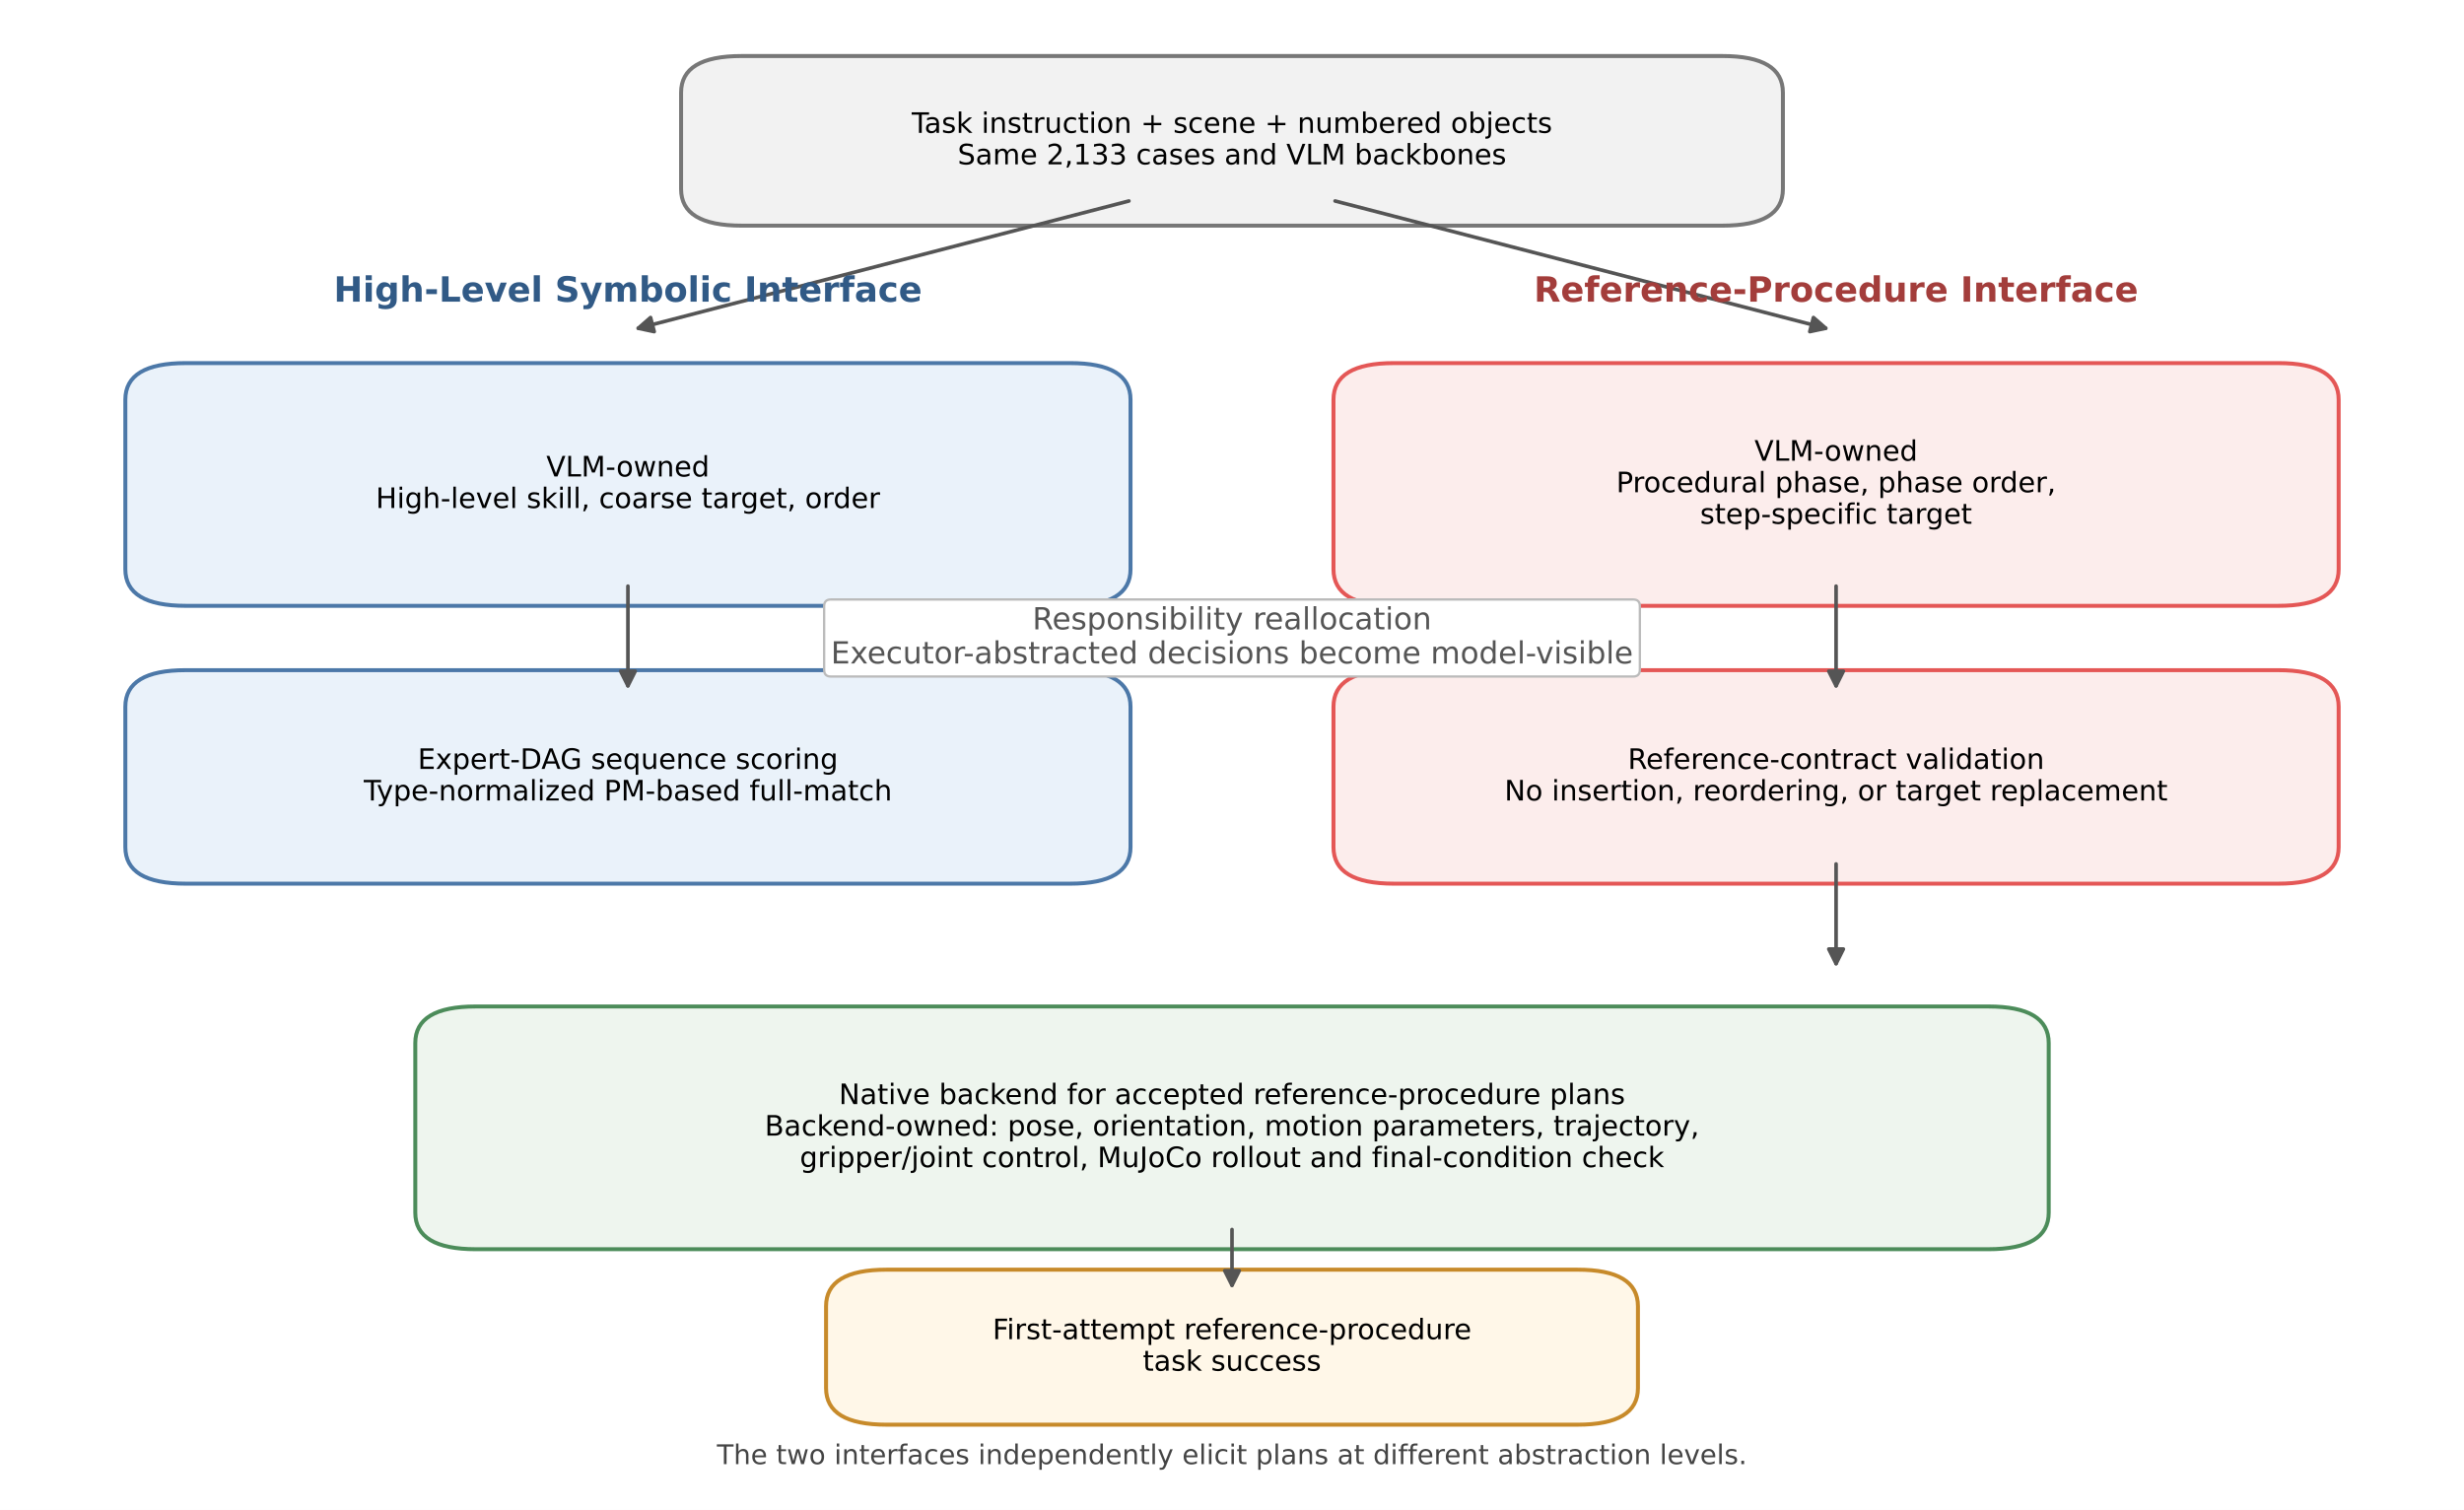
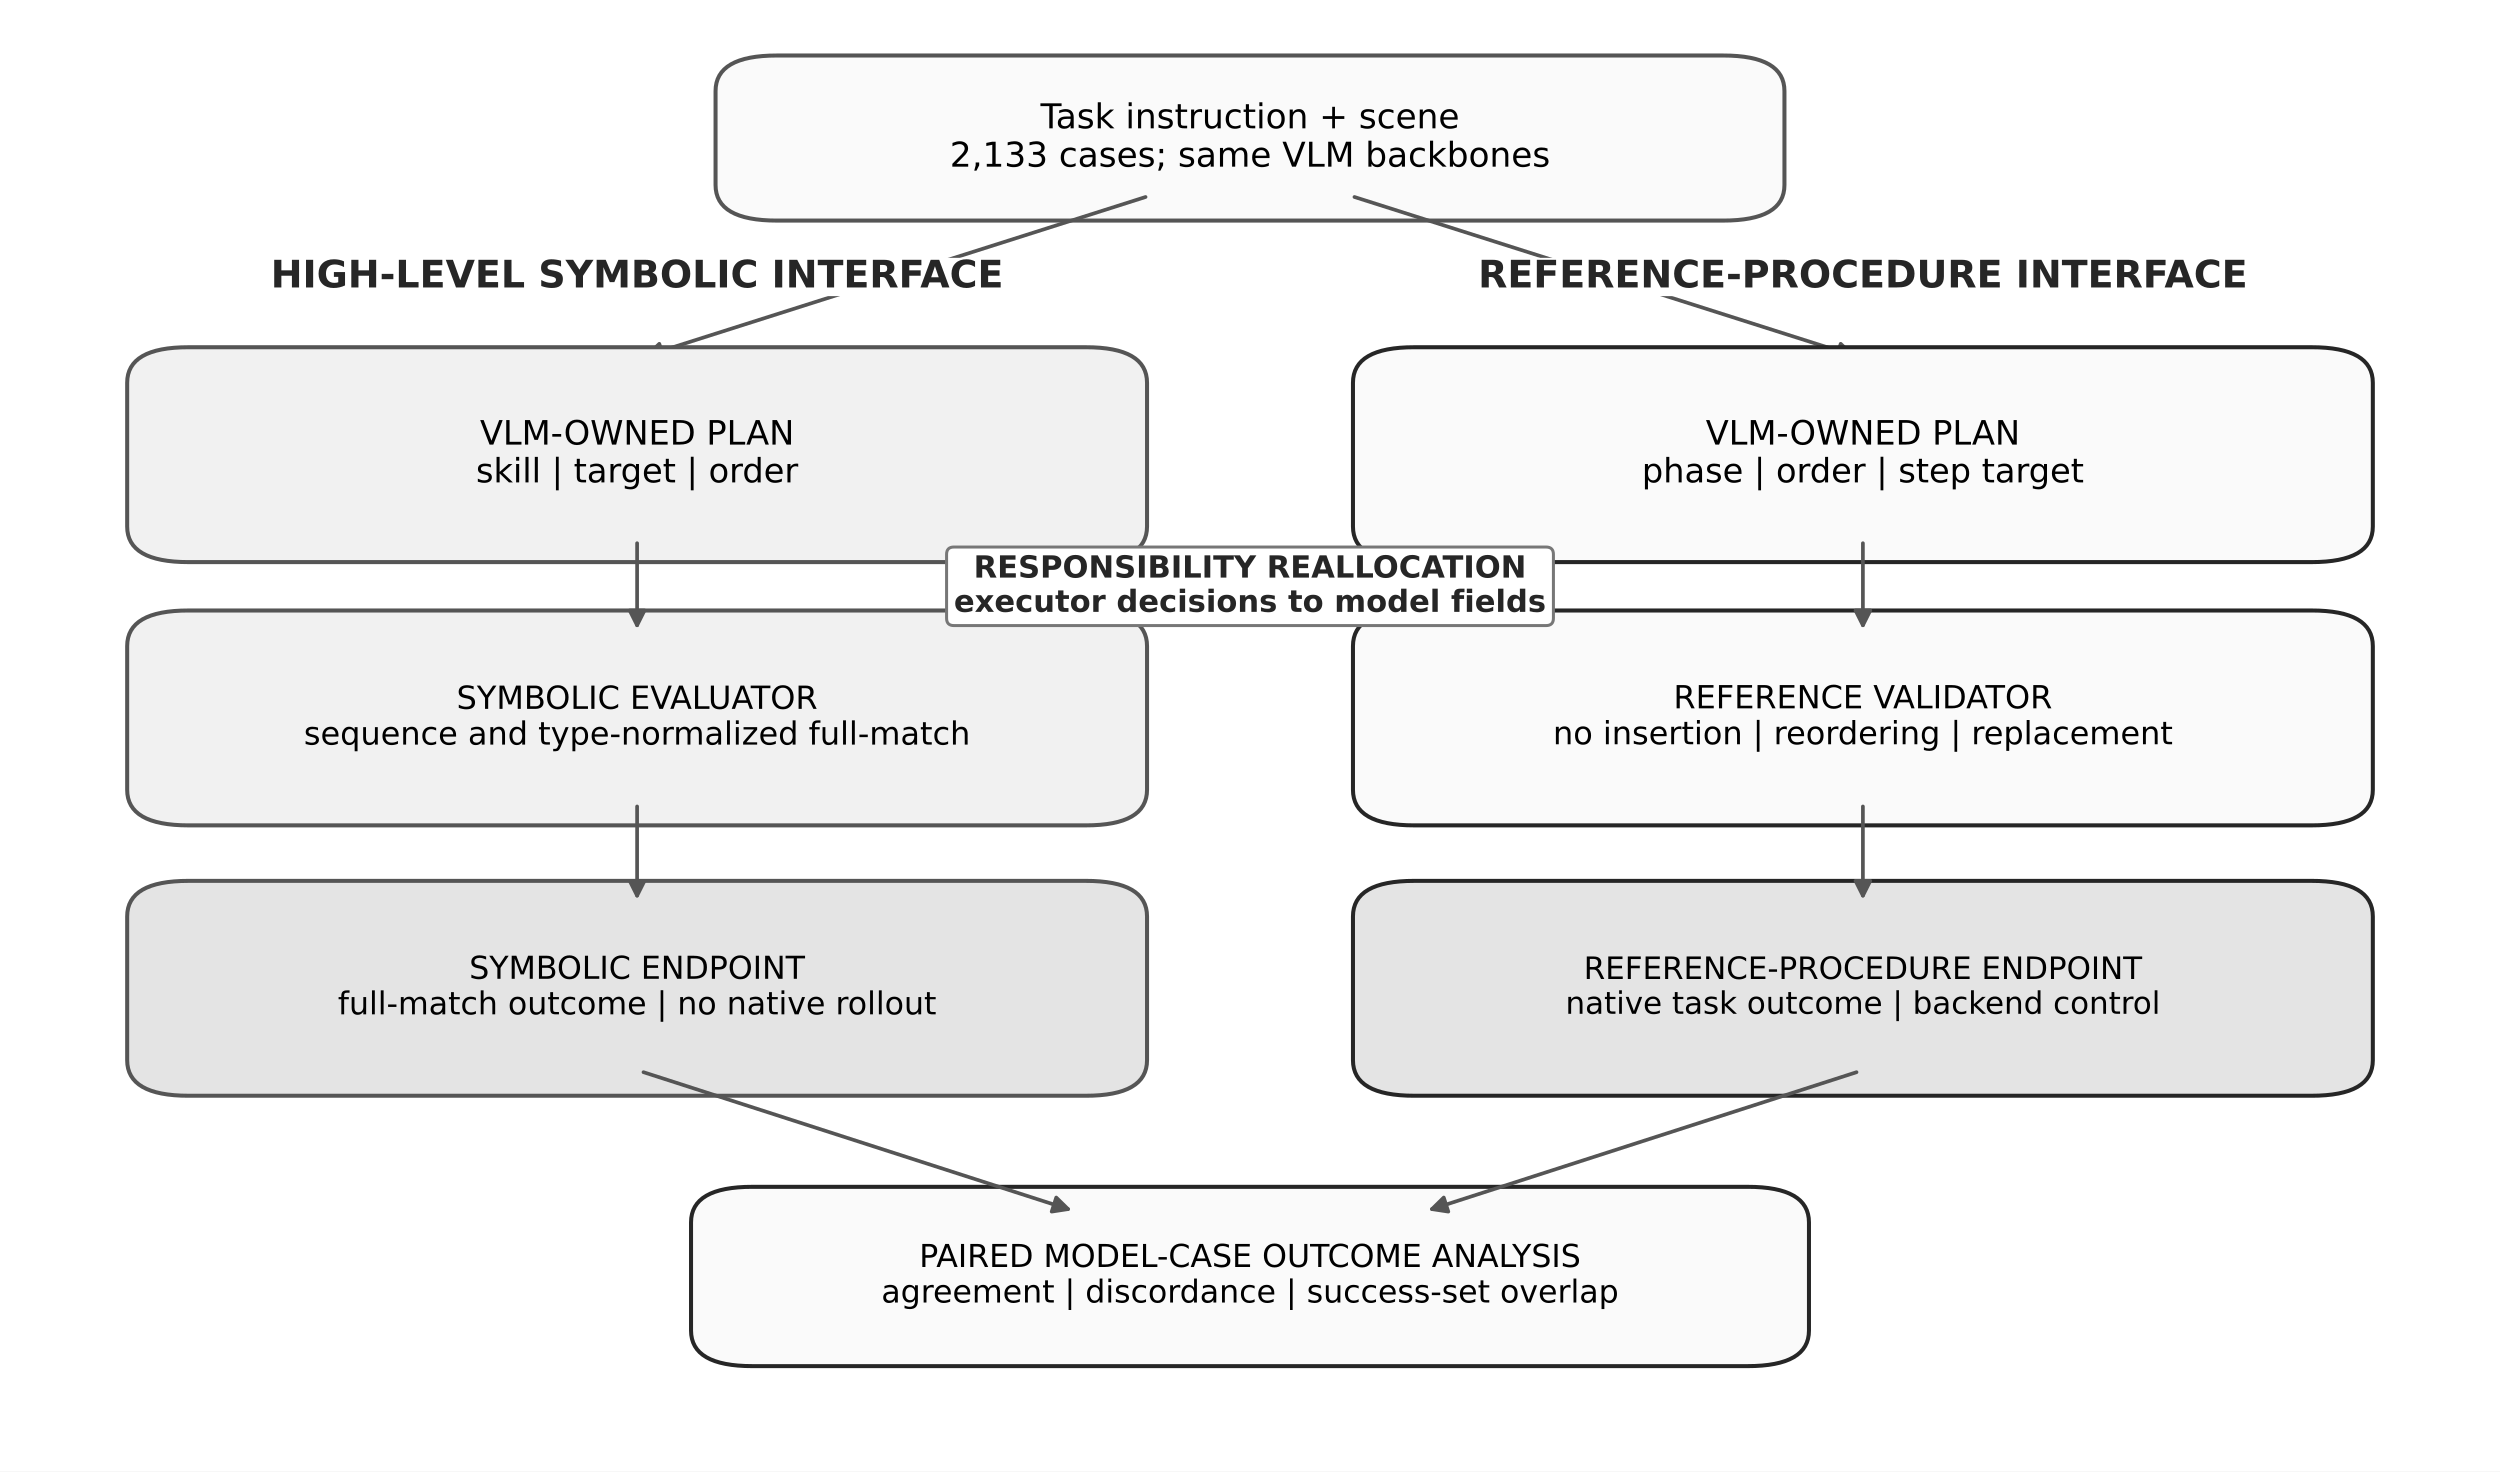
- <svg xmlns="http://www.w3.org/2000/svg" width="743.76pt" height="455.76pt" viewBox="0 0 743.76 455.76" version="1.1">
+ <svg xmlns="http://www.w3.org/2000/svg" width="743.76pt" height="437.76pt" viewBox="0 0 743.76 437.76" version="1.1">
  <defs>
    <style type="text/css">*{stroke-linejoin: round; stroke-linecap: butt}</style>
  </defs>
  <g id="figure_1">
    <g id="patch_1">
-       <path d="M 0 455.76 L 743.76 455.76 L 743.76 0 L 0 0 z " style="fill: #ffffff" />
+       <path d="M 0 437.76 L 743.76 437.76 L 743.76 0 L 0 0 z " style="fill: #ffffff" />
    </g>
    <g id="axes_1">
      <g id="patch_2">
-         <path d="M 223.82 68.108 L 519.94 68.108 Q 538.174 68.108 538.174 57.074 L 538.174 27.944 Q 538.174 16.91 519.94 16.91 L 223.82 16.91 Q 205.586 16.91 205.586 27.944 L 205.586 57.074 Q 205.586 68.108 223.82 68.108 z " clip-path="url(#p7c4ab2fa2b)" style="fill: #f2f2f2; stroke: #777777; stroke-width: 1.2; stroke-linejoin: miter" />
+         <path d="M 231.114 65.624 L 512.646 65.624 Q 530.88 65.624 530.88 55.04 L 530.88 27.098 Q 530.88 16.514 512.646 16.514 L 231.114 16.514 Q 212.88 16.514 212.88 27.098 L 212.88 55.04 Q 212.88 65.624 231.114 65.624 z " clip-path="url(#p01d2d035f3)" style="fill: #fafafa; stroke: #555555; stroke-width: 1.2; stroke-linejoin: miter" />
      </g>
      <g id="patch_3">
-         <path d="M 340.766 60.666 Q 266.12 80.025 192.664 99.075 " clip-path="url(#p7c4ab2fa2b)" style="fill: none; stroke: #555555; stroke-width: 1.1; stroke-linecap: round" />
-         <path d="M 197.476 100.1 L 192.664 99.075 L 196.371 95.841 z " clip-path="url(#p7c4ab2fa2b)" style="fill: #555555; stroke: #555555; stroke-width: 1.1; stroke-linecap: round" />
+         <path d="M 340.803 58.608 Q 266.125 82.346 192.619 105.711 " clip-path="url(#p01d2d035f3)" style="fill: none; stroke: #555555; stroke-width: 1.1; stroke-linecap: round" />
+         <path d="M 197.478 106.475 L 192.619 105.711 L 196.145 102.282 z " clip-path="url(#p01d2d035f3)" style="fill: #555555; stroke: #555555; stroke-width: 1.1; stroke-linecap: round" />
      </g>
      <g id="patch_4">
-         <path d="M 402.994 60.666 Q 477.64 80.025 551.096 99.075 " clip-path="url(#p7c4ab2fa2b)" style="fill: none; stroke: #555555; stroke-width: 1.1; stroke-linecap: round" />
-         <path d="M 547.389 95.841 L 551.096 99.075 L 546.284 100.1 z " clip-path="url(#p7c4ab2fa2b)" style="fill: #555555; stroke: #555555; stroke-width: 1.1; stroke-linecap: round" />
+         <path d="M 402.957 58.608 Q 477.635 82.346 551.141 105.711 " clip-path="url(#p01d2d035f3)" style="fill: none; stroke: #555555; stroke-width: 1.1; stroke-linecap: round" />
+         <path d="M 547.615 102.282 L 551.141 105.711 L 546.282 106.475 z " clip-path="url(#p01d2d035f3)" style="fill: #555555; stroke: #555555; stroke-width: 1.1; stroke-linecap: round" />
      </g>
      <g id="patch_5">
-         <path d="M 56.067 182.861 L 323.013 182.861 Q 341.247 182.861 341.247 171.827 L 341.247 120.63 Q 341.247 109.596 323.013 109.596 L 56.067 109.596 Q 37.833 109.596 37.833 120.63 L 37.833 171.827 Q 37.833 182.861 56.067 182.861 z " clip-path="url(#p7c4ab2fa2b)" style="fill: #eaf2fa; stroke: #4c78a8; stroke-width: 1.2; stroke-linejoin: miter" />
+         <path d="M 56.067 167.23 L 323.013 167.23 Q 341.247 167.23 341.247 156.646 L 341.247 113.887 Q 341.247 103.303 323.013 103.303 L 56.067 103.303 Q 37.833 103.303 37.833 113.887 L 37.833 156.646 Q 37.833 167.23 56.067 167.23 z " clip-path="url(#p01d2d035f3)" style="fill: #f1f1f1; stroke: #555555; stroke-width: 1.2; stroke-linejoin: miter" />
      </g>
      <g id="patch_6">
-         <path d="M 420.747 182.861 L 687.693 182.861 Q 705.927 182.861 705.927 171.827 L 705.927 120.63 Q 705.927 109.596 687.693 109.596 L 420.747 109.596 Q 402.513 109.596 402.513 120.63 L 402.513 171.827 Q 402.513 182.861 420.747 182.861 z " clip-path="url(#p7c4ab2fa2b)" style="fill: #fcedec; stroke: #e45756; stroke-width: 1.2; stroke-linejoin: miter" />
+         <path d="M 420.747 167.23 L 687.693 167.23 Q 705.927 167.23 705.927 156.646 L 705.927 113.887 Q 705.927 103.303 687.693 103.303 L 420.747 103.303 Q 402.513 103.303 402.513 113.887 L 402.513 156.646 Q 402.513 167.23 420.747 167.23 z " clip-path="url(#p01d2d035f3)" style="fill: #fafafa; stroke: #262626; stroke-width: 1.2; stroke-linejoin: miter" />
      </g>
      <g id="patch_7">
-         <path d="M 56.067 266.72 L 323.013 266.72 Q 341.247 266.72 341.247 255.686 L 341.247 213.315 Q 341.247 202.281 323.013 202.281 L 56.067 202.281 Q 37.833 202.281 37.833 213.315 L 37.833 255.686 Q 37.833 266.72 56.067 266.72 z " clip-path="url(#p7c4ab2fa2b)" style="fill: #eaf2fa; stroke: #4c78a8; stroke-width: 1.2; stroke-linejoin: miter" />
+         <path d="M 56.067 245.552 L 323.013 245.552 Q 341.247 245.552 341.247 234.968 L 341.247 192.208 Q 341.247 181.624 323.013 181.624 L 56.067 181.624 Q 37.833 181.624 37.833 192.208 L 37.833 234.968 Q 37.833 245.552 56.067 245.552 z " clip-path="url(#p01d2d035f3)" style="fill: #f1f1f1; stroke: #555555; stroke-width: 1.2; stroke-linejoin: miter" />
      </g>
      <g id="patch_8">
-         <path d="M 420.747 266.72 L 687.693 266.72 Q 705.927 266.72 705.927 255.686 L 705.927 213.315 Q 705.927 202.281 687.693 202.281 L 420.747 202.281 Q 402.513 202.281 402.513 213.315 L 402.513 255.686 Q 402.513 266.72 420.747 266.72 z " clip-path="url(#p7c4ab2fa2b)" style="fill: #fcedec; stroke: #e45756; stroke-width: 1.2; stroke-linejoin: miter" />
+         <path d="M 420.747 245.552 L 687.693 245.552 Q 705.927 245.552 705.927 234.968 L 705.927 192.208 Q 705.927 181.624 687.693 181.624 L 420.747 181.624 Q 402.513 181.624 402.513 192.208 L 402.513 234.968 Q 402.513 245.552 420.747 245.552 z " clip-path="url(#p01d2d035f3)" style="fill: #fafafa; stroke: #262626; stroke-width: 1.2; stroke-linejoin: miter" />
      </g>
      <g id="patch_9">
-         <path d="M 189.54 176.921 Q 189.54 192.575 189.54 207 " clip-path="url(#p7c4ab2fa2b)" style="fill: none; stroke: #555555; stroke-width: 1.1; stroke-linecap: round" />
-         <path d="M 191.74 202.6 L 189.54 207 L 187.34 202.6 z " clip-path="url(#p7c4ab2fa2b)" style="fill: #555555; stroke: #555555; stroke-width: 1.1; stroke-linecap: round" />
+         <path d="M 56.067 325.99 L 323.013 325.99 Q 341.247 325.99 341.247 315.406 L 341.247 272.647 Q 341.247 262.063 323.013 262.063 L 56.067 262.063 Q 37.833 262.063 37.833 272.647 L 37.833 315.406 Q 37.833 325.99 56.067 325.99 z " clip-path="url(#p01d2d035f3)" style="fill: #e4e4e4; stroke: #555555; stroke-width: 1.2; stroke-linejoin: miter" />
      </g>
      <g id="patch_10">
-         <path d="M 554.22 176.921 Q 554.22 192.575 554.22 207 " clip-path="url(#p7c4ab2fa2b)" style="fill: none; stroke: #555555; stroke-width: 1.1; stroke-linecap: round" />
-         <path d="M 556.42 202.6 L 554.22 207 L 552.02 202.6 z " clip-path="url(#p7c4ab2fa2b)" style="fill: #555555; stroke: #555555; stroke-width: 1.1; stroke-linecap: round" />
+         <path d="M 420.747 325.99 L 687.693 325.99 Q 705.927 325.99 705.927 315.406 L 705.927 272.647 Q 705.927 262.063 687.693 262.063 L 420.747 262.063 Q 402.513 262.063 402.513 272.647 L 402.513 315.406 Q 402.513 325.99 420.747 325.99 z " clip-path="url(#p01d2d035f3)" style="fill: #e4e4e4; stroke: #262626; stroke-width: 1.2; stroke-linejoin: miter" />
      </g>
      <g id="patch_11">
-         <path d="M 554.22 260.779 Q 554.22 276.434 554.22 290.858 " clip-path="url(#p7c4ab2fa2b)" style="fill: none; stroke: #555555; stroke-width: 1.1; stroke-linecap: round" />
-         <path d="M 556.42 286.458 L 554.22 290.858 L 552.02 286.458 z " clip-path="url(#p7c4ab2fa2b)" style="fill: #555555; stroke: #555555; stroke-width: 1.1; stroke-linecap: round" />
+         <path d="M 189.54 161.61 Q 189.54 174.427 189.54 186.015 " clip-path="url(#p01d2d035f3)" style="fill: none; stroke: #555555; stroke-width: 1.1; stroke-linecap: round" />
+         <path d="M 191.74 181.615 L 189.54 186.015 L 187.34 181.615 z " clip-path="url(#p01d2d035f3)" style="fill: #555555; stroke: #555555; stroke-width: 1.1; stroke-linecap: round" />
      </g>
      <g id="patch_12">
-         <path d="M 143.59 377.06 L 600.17 377.06 Q 618.404 377.06 618.404 366.026 L 618.404 314.828 Q 618.404 303.794 600.17 303.794 L 143.59 303.794 Q 125.356 303.794 125.356 314.828 L 125.356 366.026 Q 125.356 377.06 143.59 377.06 z " clip-path="url(#p7c4ab2fa2b)" style="fill: #eef5ee; stroke: #4c8c5a; stroke-width: 1.2; stroke-linejoin: miter" />
+         <path d="M 189.54 239.927 Q 189.54 253.805 189.54 266.452 " clip-path="url(#p01d2d035f3)" style="fill: none; stroke: #555555; stroke-width: 1.1; stroke-linecap: round" />
+         <path d="M 191.74 262.052 L 189.54 266.452 L 187.34 262.052 z " clip-path="url(#p01d2d035f3)" style="fill: #555555; stroke: #555555; stroke-width: 1.1; stroke-linecap: round" />
      </g>
      <g id="patch_13">
-         <path d="M 267.582 430.023 L 476.178 430.023 Q 494.412 430.023 494.412 418.989 L 494.412 394.273 Q 494.412 383.239 476.178 383.239 L 267.582 383.239 Q 249.348 383.239 249.348 394.273 L 249.348 418.989 Q 249.348 430.023 267.582 430.023 z " clip-path="url(#p7c4ab2fa2b)" style="fill: #fff7e8; stroke: #c78a2a; stroke-width: 1.2; stroke-linejoin: miter" />
+         <path d="M 554.22 161.61 Q 554.22 174.427 554.22 186.015 " clip-path="url(#p01d2d035f3)" style="fill: none; stroke: #555555; stroke-width: 1.1; stroke-linecap: round" />
+         <path d="M 556.42 181.615 L 554.22 186.015 L 552.02 181.615 z " clip-path="url(#p01d2d035f3)" style="fill: #555555; stroke: #555555; stroke-width: 1.1; stroke-linecap: round" />
      </g>
      <g id="patch_14">
-         <path d="M 371.88 371.117 Q 371.88 380.148 371.88 387.95 " clip-path="url(#p7c4ab2fa2b)" style="fill: none; stroke: #555555; stroke-width: 1.1; stroke-linecap: round" />
-         <path d="M 374.08 383.55 L 371.88 387.95 L 369.68 383.55 z " clip-path="url(#p7c4ab2fa2b)" style="fill: #555555; stroke: #555555; stroke-width: 1.1; stroke-linecap: round" />
+         <path d="M 554.22 239.927 Q 554.22 253.805 554.22 266.452 " clip-path="url(#p01d2d035f3)" style="fill: none; stroke: #555555; stroke-width: 1.1; stroke-linecap: round" />
+         <path d="M 556.42 262.052 L 554.22 266.452 L 552.02 262.052 z " clip-path="url(#p01d2d035f3)" style="fill: #555555; stroke: #555555; stroke-width: 1.1; stroke-linecap: round" />
+       </g>
+       <g id="patch_15">
+         <path d="M 223.82 406.428 L 519.94 406.428 Q 538.174 406.428 538.174 395.844 L 538.174 363.669 Q 538.174 353.085 519.94 353.085 L 223.82 353.085 Q 205.586 353.085 205.586 363.669 L 205.586 395.844 Q 205.586 406.428 223.82 406.428 z " clip-path="url(#p01d2d035f3)" style="fill: #fafafa; stroke: #262626; stroke-width: 1.2; stroke-linejoin: miter" />
+       </g>
+       <g id="patch_16">
+         <path d="M 191.443 318.983 Q 255.18 339.537 317.747 359.713 " clip-path="url(#p01d2d035f3)" style="fill: none; stroke: #555555; stroke-width: 1.1; stroke-linecap: round" />
+         <path d="M 314.235 356.269 L 317.747 359.713 L 312.884 360.457 z " clip-path="url(#p01d2d035f3)" style="fill: #555555; stroke: #555555; stroke-width: 1.1; stroke-linecap: round" />
+       </g>
+       <g id="patch_17">
+         <path d="M 552.317 318.983 Q 488.58 339.537 426.013 359.713 " clip-path="url(#p01d2d035f3)" style="fill: none; stroke: #555555; stroke-width: 1.1; stroke-linecap: round" />
+         <path d="M 430.876 360.457 L 426.013 359.713 L 429.525 356.269 z " clip-path="url(#p01d2d035f3)" style="fill: #555555; stroke: #555555; stroke-width: 1.1; stroke-linecap: round" />
      </g>
      <g id="text_1">
-         <text style="font: 8.5px 'DejaVu Sans'" transform="translate(275.2164 40.0952)">Task instruction + scene + numbered objects</text>
-         <text style="font: 8.5px 'DejaVu Sans'" transform="translate(289.0581 49.61334)">Same 2,133 cases and VLM backbones</text>
+         <text style="font: 10.2px 'DejaVu Sans'" transform="translate(309.5588 38.17248)">Task instruction + scene</text>
+         <text style="font: 10.2px 'DejaVu Sans'" transform="translate(282.5726 49.59425)">2,133 cases; same VLM backbones</text>
      </g>
      <g id="text_2">
-         <text style="fill: #315a86; font: 700 10.5px 'DejaVu Sans'; text-anchor: middle" x="189.54" y="91.058" transform="rotate(-0 189.54 91.0584)">High-Level Symbolic Interface</text>
+         <g id="patch_18">
+           <path d="M 80.323 88.098 L 298.757 88.098 L 298.757 76.709 L 80.323 76.709 z " style="fill: #ffffff" />
+         </g>
+         <text style="fill: #262626; font: 700 11.3px 'DejaVu Sans'; text-anchor: middle" x="189.54" y="85.522" transform="rotate(-0 189.54 85.5216)">HIGH-LEVEL SYMBOLIC INTERFACE</text>
      </g>
      <g id="text_3">
-         <text style="fill: #a33d3b; font: 700 10.5px 'DejaVu Sans'; text-anchor: middle" x="554.22" y="91.058" transform="rotate(-0 554.22 91.0584)">Reference-Procedure Interface</text>
+         <g id="patch_19">
+           <path d="M 439.535 88.098 L 668.905 88.098 L 668.905 76.709 L 439.535 76.709 z " style="fill: #ffffff" />
+         </g>
+         <text style="fill: #262626; font: 700 11.3px 'DejaVu Sans'; text-anchor: middle" x="554.22" y="85.522" transform="rotate(-0 554.22 85.5216)">REFERENCE-PROCEDURE INTERFACE</text>
      </g>
      <g id="text_4">
-         <text style="font: 8.5px 'DejaVu Sans'" transform="translate(164.902 143.8148)">VLM-owned</text>
-         <text style="font: 8.5px 'DejaVu Sans'" transform="translate(113.4358 153.3329)">High-level skill, coarse target, order</text>
+         <text style="font: 10px 'DejaVu Sans'" transform="translate(142.7853 132.2616)">VLM-OWNED PLAN</text>
+         <text style="font: 10px 'DejaVu Sans'" transform="translate(141.6111 143.5119)">skill | target | order</text>
      </g>
      <g id="text_5">
-         <text style="font: 8.5px 'DejaVu Sans'" transform="translate(529.582 139.0557)">VLM-owned</text>
-         <text style="font: 8.5px 'DejaVu Sans'" transform="translate(487.8669 148.5739)">Procedural phase, phase order,</text>
-         <text style="font: 8.5px 'DejaVu Sans'" transform="translate(513.1617 158.092)">step-specific target</text>
+         <text style="font: 10px 'DejaVu Sans'" transform="translate(507.4653 132.2616)">VLM-OWNED PLAN</text>
+         <text style="font: 10px 'DejaVu Sans'" transform="translate(488.4653 143.5119)">phase | order | step target</text>
      </g>
      <g id="text_6">
-         <text style="font: 8.5px 'DejaVu Sans'" transform="translate(126.1021 232.0868)">Expert-DAG sequence scoring</text>
-         <text style="font: 8.5px 'DejaVu Sans'" transform="translate(109.8113 241.6049)">Type-normalized PM-based full-match</text>
+         <text style="font: 9.5px 'DejaVu Sans'" transform="translate(135.8309 210.8904)">SYMBOLIC EVALUATOR</text>
+         <text style="font: 9.5px 'DejaVu Sans'" transform="translate(90.40676 221.5284)">sequence and type-normalized full-match</text>
      </g>
      <g id="text_7">
-         <text style="font: 8.5px 'DejaVu Sans'" transform="translate(491.3598 232.0868)">Reference-contract validation</text>
-         <text style="font: 8.5px 'DejaVu Sans'" transform="translate(454.1352 241.6049)">No insertion, reordering, or target replacement</text>
+         <text style="font: 9.5px 'DejaVu Sans'" transform="translate(497.8612 210.7334)">REFERENCE VALIDATOR</text>
+         <text style="font: 9.5px 'DejaVu Sans'" transform="translate(462.0247 221.4212)">no insertion | reordering | replacement</text>
      </g>
      <g id="text_8">
-         <text style="font: 8.5px 'DejaVu Sans'" transform="translate(253.224 333.2541)">Native backend for accepted reference-procedure plans</text>
-         <text style="font: 8.5px 'DejaVu Sans'" transform="translate(230.8378 342.7723)">Backend-owned: pose, orientation, motion parameters, trajectory,</text>
-         <text style="font: 8.5px 'DejaVu Sans'" transform="translate(241.4236 352.2904)">gripper/joint control, MuJoCo rollout and final-condition check</text>
+         <text style="font: 9.4px 'DejaVu Sans'" transform="translate(139.5952 291.2018)">SYMBOLIC ENDPOINT</text>
+         <text style="font: 9.4px 'DejaVu Sans'" transform="translate(100.511 301.7771)">full-match outcome | no native rollout</text>
      </g>
      <g id="text_9">
-         <text style="font: 8.5px 'DejaVu Sans'" transform="translate(299.6127 404.2172)">First-attempt reference-procedure</text>
-         <text style="font: 8.5px 'DejaVu Sans'" transform="translate(344.9596 413.7353)">task success</text>
+         <text style="font: 9.2px 'DejaVu Sans'" transform="translate(471.1663 291.2619)">REFERENCE-PROCEDURE ENDPOINT</text>
+         <text style="font: 9.2px 'DejaVu Sans'" transform="translate(465.7476 301.6122)">native task outcome | backend control</text>
      </g>
      <g id="text_10">
-         <text style="fill: #444444; font: 8.2px 'DejaVu Sans'; text-anchor: middle" x="371.88" y="441.94" transform="rotate(-0 371.88 441.9396)">The two interfaces independently elicit plans at different abstraction levels.</text>
+         <text style="font: 9.4px 'DejaVu Sans'" transform="translate(273.4737 376.9322)">PAIRED MODEL-CASE OUTCOME ANALYSIS</text>
+         <text style="font: 9.4px 'DejaVu Sans'" transform="translate(262.1982 387.5075)">agreement | discordance | success-set overlap</text>
      </g>
      <g id="text_11">
-         <g id="patch_15">
-           <path d="M 250.796 204.198 L 492.964 204.198 Q 494.988 204.198 494.988 202.174 L 494.988 182.968 Q 494.988 180.944 492.964 180.944 L 250.796 180.944 Q 248.772 180.944 248.772 182.968 L 248.772 202.174 Q 248.772 204.198 250.796 204.198 z " style="fill: #ffffff; stroke: #bbbbbb; stroke-width: 0.7; stroke-linejoin: miter" />
+         <g id="patch_20">
+           <path d="M 283.795 186.11 L 459.965 186.11 Q 462.149 186.11 462.149 183.926 L 462.149 164.929 Q 462.149 162.745 459.965 162.745 L 283.795 162.745 Q 281.611 162.745 281.611 164.929 L 281.611 183.926 Q 281.611 186.11 283.795 186.11 z " style="fill: #ffffff; stroke: #777777; stroke-width: 0.9; stroke-linejoin: miter" />
        </g>
-         <text style="fill: #555555; font: 9.2px 'DejaVu Sans'" transform="translate(311.6308 189.9588)">Responsibility reallocation</text>
-         <text style="fill: #555555; font: 9.2px 'DejaVu Sans'" transform="translate(250.7958 200.2608)">Executor-abstracted decisions become model-visible</text>
+         <text style="fill: #262626; font: 700 9.1px 'DejaVu Sans'" transform="translate(289.6608 171.8432)">RESPONSIBILITY REALLOCATION</text>
+         <text style="fill: #262626; font: 700 9.1px 'DejaVu Sans'" transform="translate(283.7948 182.0332)">executor decisions to model fields</text>
      </g>
    </g>
  </g>
  <defs>
-     <clipPath id="p7c4ab2fa2b">
-       <rect x="7.2" y="7.2" width="729.36" height="441.36" />
+     <clipPath id="p01d2d035f3">
+       <rect x="7.2" y="7.2" width="729.36" height="423.36" />
    </clipPath>
  </defs>
</svg>
